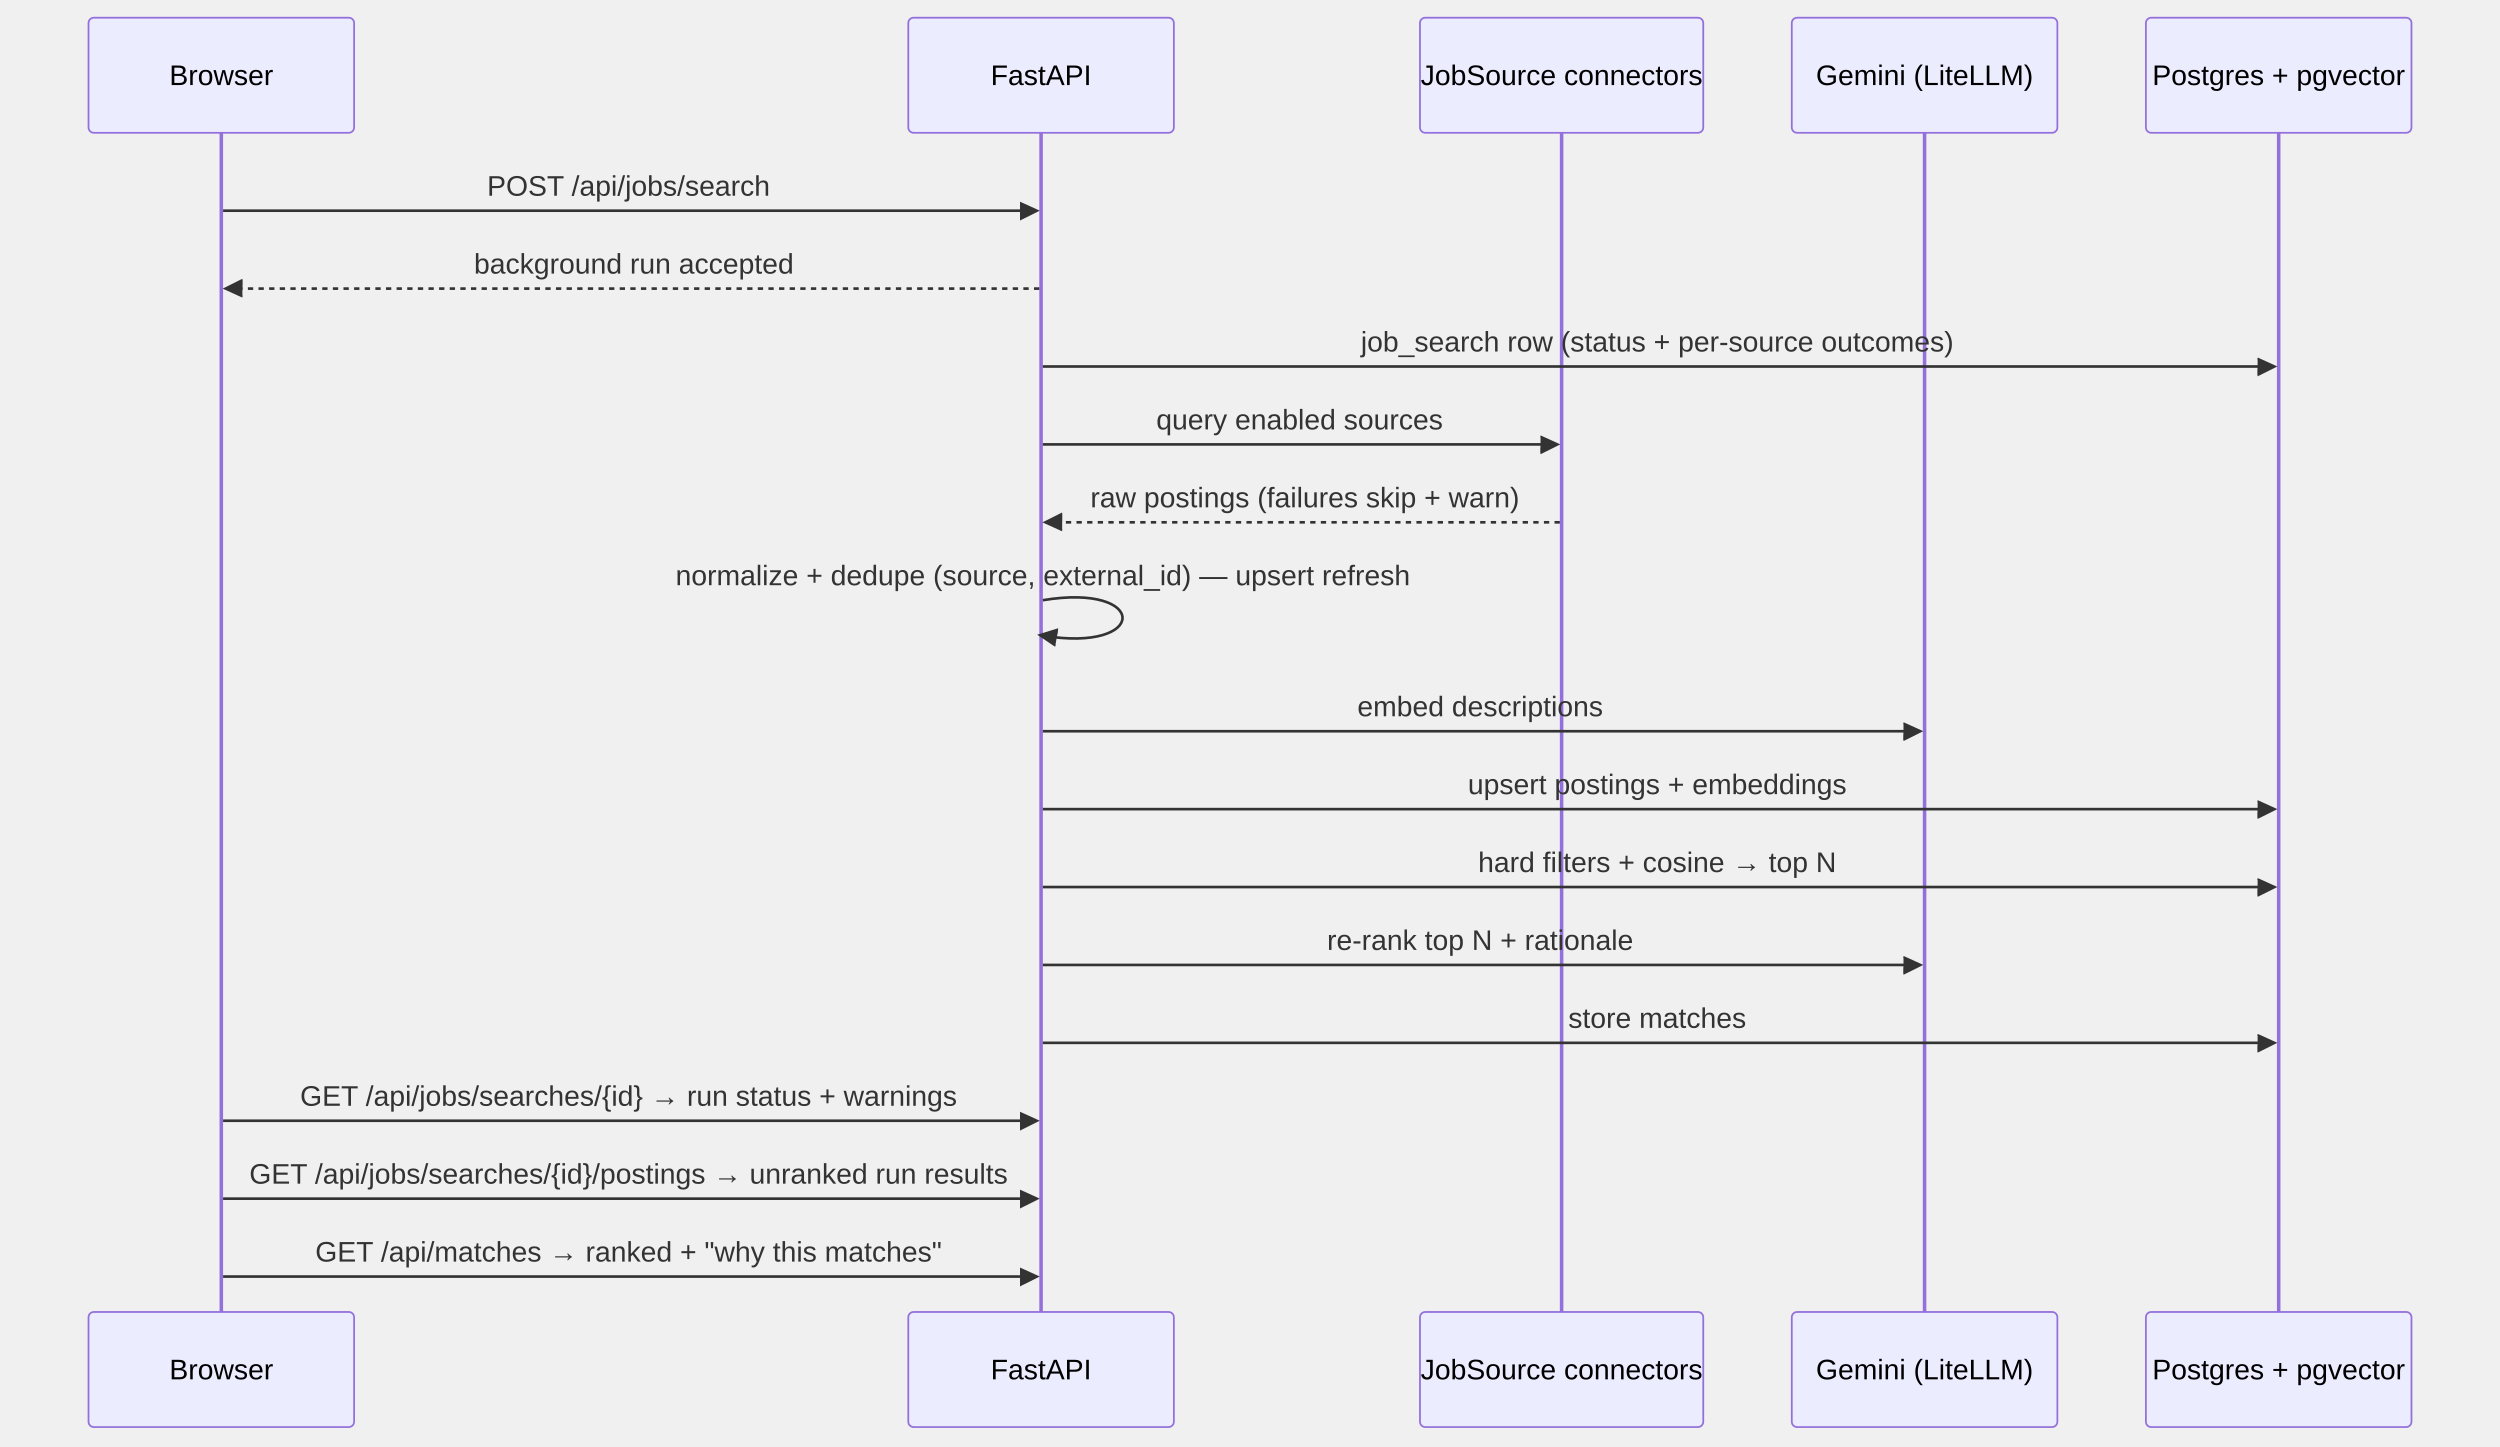
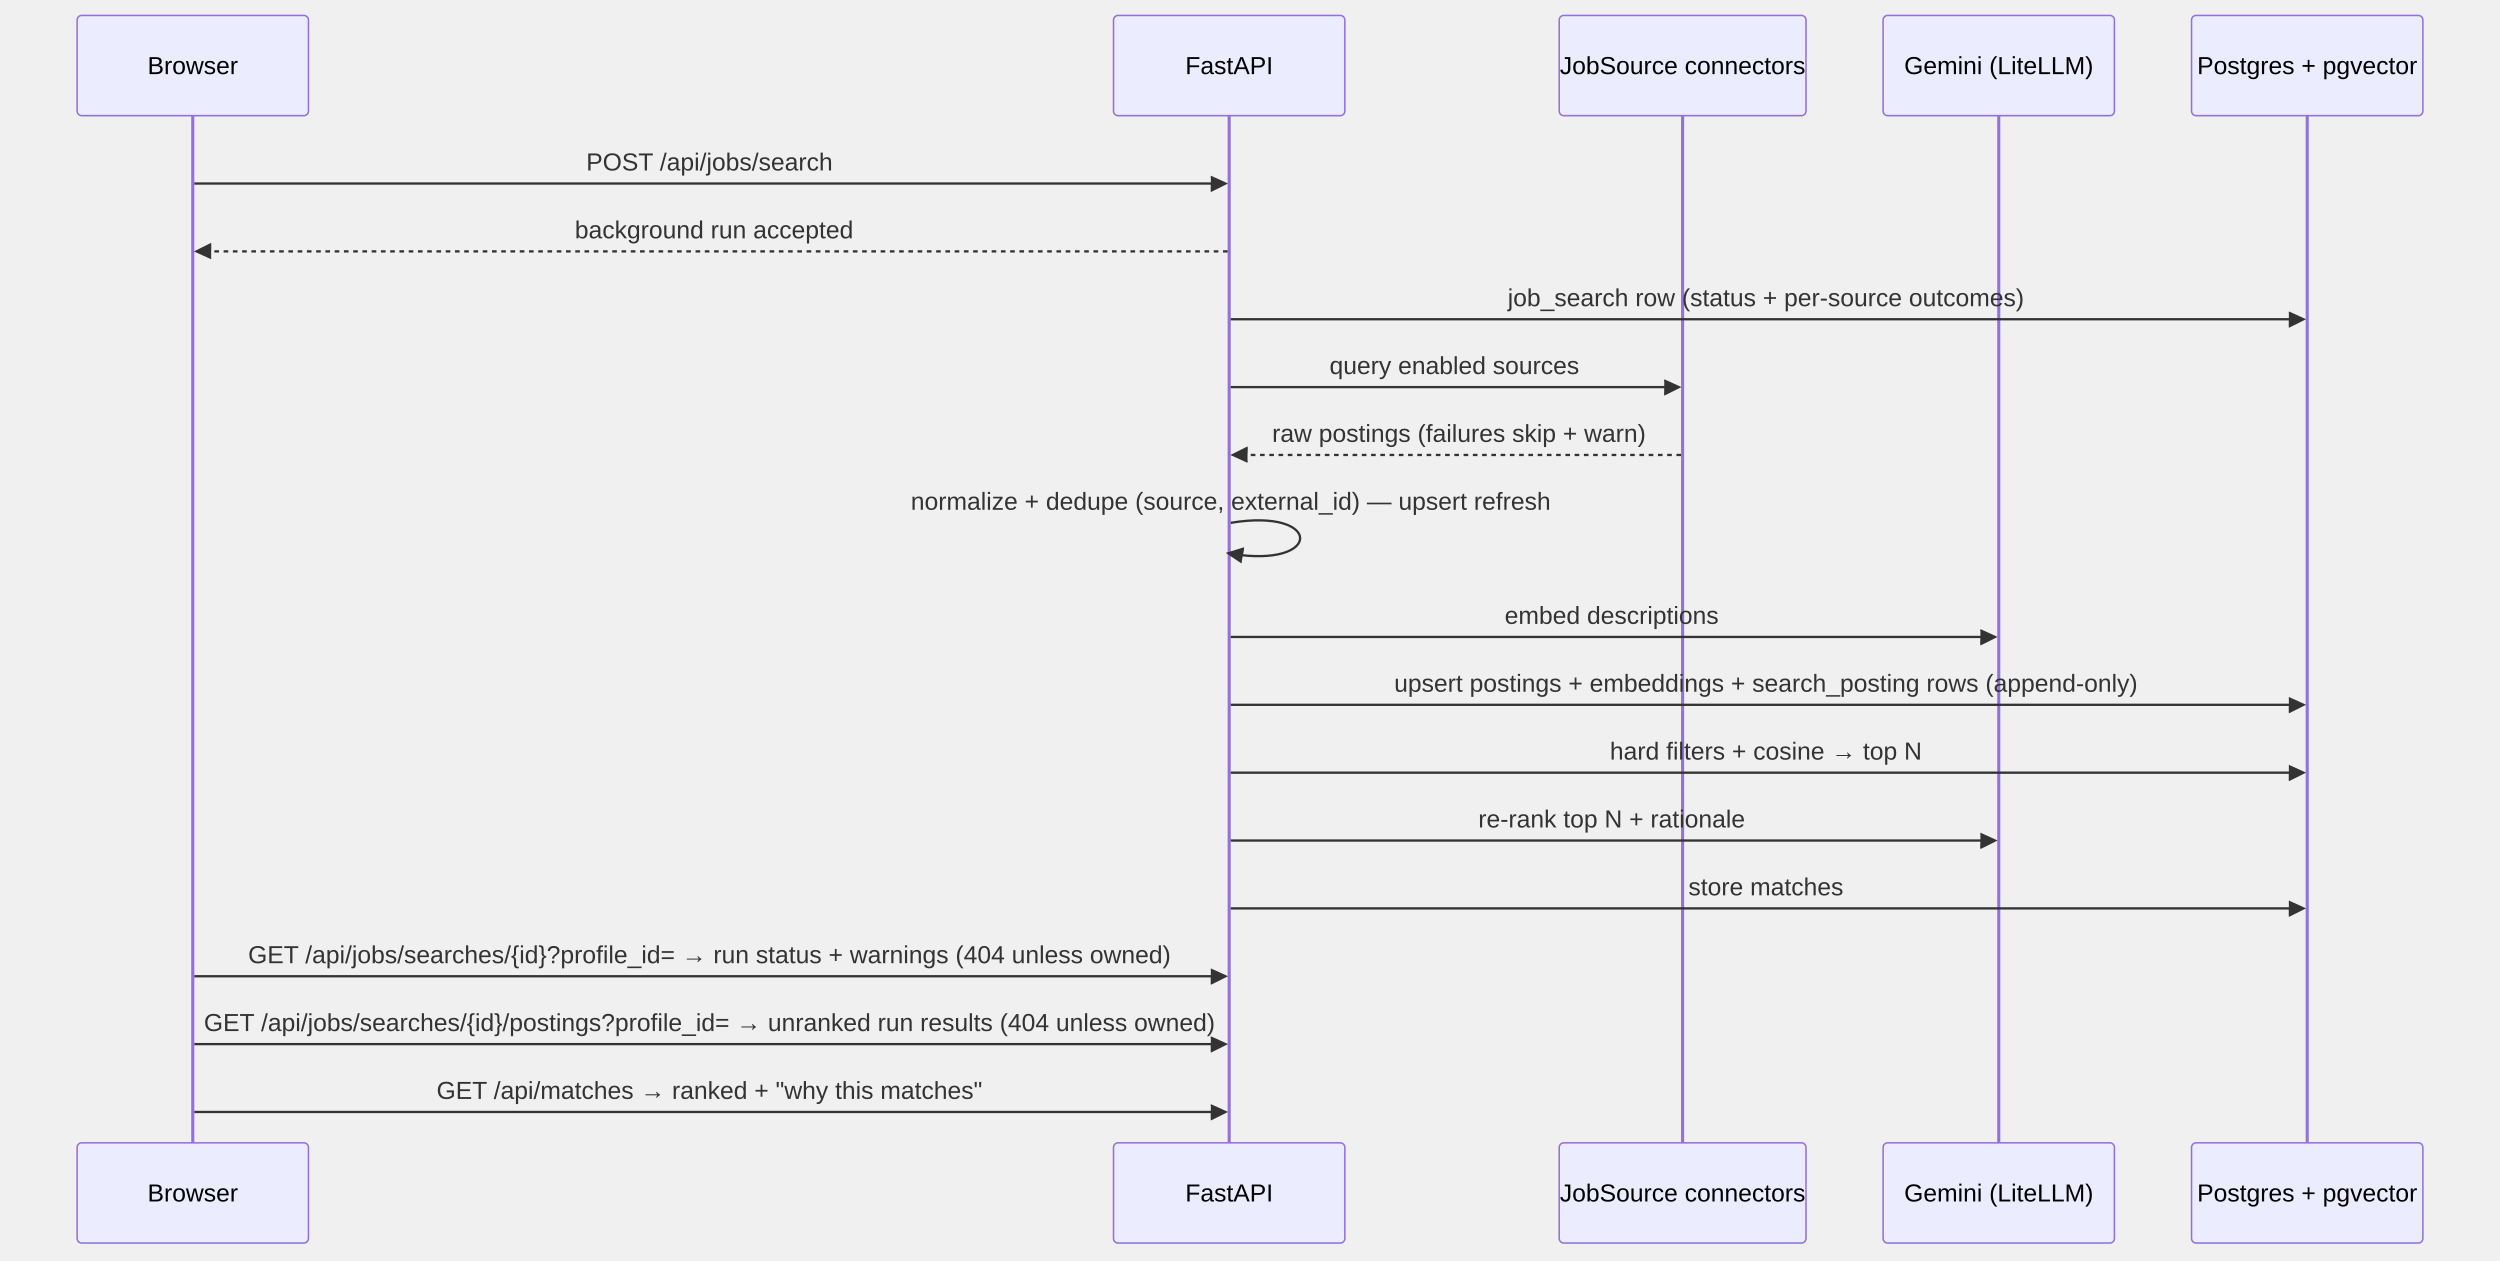
- <svg xmlns="http://www.w3.org/2000/svg" id="my-svg" width="100%" style="max-width: 1412px; background-color: white;" viewBox="-50 -10 1412 817" role="graphics-document document" aria-roledescription="sequence">
+ <svg xmlns="http://www.w3.org/2000/svg" id="my-svg" width="100%" style="max-width: 1621px; background-color: white;" viewBox="-50 -10 1621 817" role="graphics-document document" aria-roledescription="sequence">
  <g>
-     <rect x="1162" y="731" fill="#eaeaea" stroke="#666" width="150" height="65" name="D" rx="3" ry="3" class="actor actor-bottom" />
-     <text x="1237" y="763.5" dominant-baseline="central" alignment-baseline="central" class="actor actor-box" style="text-anchor: middle; font-size: 16px; font-weight: 400;">
-       <tspan x="1237" dy="0">Postgres + pgvector</tspan>
+     <rect x="1371" y="731" fill="#eaeaea" stroke="#666" width="150" height="65" name="D" rx="3" ry="3" class="actor actor-bottom" />
+     <text x="1446" y="763.5" dominant-baseline="central" alignment-baseline="central" class="actor actor-box" style="text-anchor: middle; font-size: 16px; font-weight: 400;">
+       <tspan x="1446" dy="0">Postgres + pgvector</tspan>
    </text>
  </g>
  <g>
-     <rect x="962" y="731" fill="#eaeaea" stroke="#666" width="150" height="65" name="G" rx="3" ry="3" class="actor actor-bottom" />
-     <text x="1037" y="763.5" dominant-baseline="central" alignment-baseline="central" class="actor actor-box" style="text-anchor: middle; font-size: 16px; font-weight: 400;">
-       <tspan x="1037" dy="0">Gemini (LiteLLM)</tspan>
+     <rect x="1171" y="731" fill="#eaeaea" stroke="#666" width="150" height="65" name="G" rx="3" ry="3" class="actor actor-bottom" />
+     <text x="1246" y="763.5" dominant-baseline="central" alignment-baseline="central" class="actor actor-box" style="text-anchor: middle; font-size: 16px; font-weight: 400;">
+       <tspan x="1246" dy="0">Gemini (LiteLLM)</tspan>
    </text>
  </g>
  <g>
-     <rect x="752" y="731" fill="#eaeaea" stroke="#666" width="160" height="65" name="C" rx="3" ry="3" class="actor actor-bottom" />
-     <text x="832" y="763.5" dominant-baseline="central" alignment-baseline="central" class="actor actor-box" style="text-anchor: middle; font-size: 16px; font-weight: 400;">
-       <tspan x="832" dy="0">JobSource connectors</tspan>
+     <rect x="961" y="731" fill="#eaeaea" stroke="#666" width="160" height="65" name="C" rx="3" ry="3" class="actor actor-bottom" />
+     <text x="1041" y="763.5" dominant-baseline="central" alignment-baseline="central" class="actor actor-box" style="text-anchor: middle; font-size: 16px; font-weight: 400;">
+       <tspan x="1041" dy="0">JobSource connectors</tspan>
    </text>
  </g>
  <g>
-     <rect x="463" y="731" fill="#eaeaea" stroke="#666" width="150" height="65" name="A" rx="3" ry="3" class="actor actor-bottom" />
-     <text x="538" y="763.5" dominant-baseline="central" alignment-baseline="central" class="actor actor-box" style="text-anchor: middle; font-size: 16px; font-weight: 400;">
-       <tspan x="538" dy="0">FastAPI</tspan>
+     <rect x="672" y="731" fill="#eaeaea" stroke="#666" width="150" height="65" name="A" rx="3" ry="3" class="actor actor-bottom" />
+     <text x="747" y="763.5" dominant-baseline="central" alignment-baseline="central" class="actor actor-box" style="text-anchor: middle; font-size: 16px; font-weight: 400;">
+       <tspan x="747" dy="0">FastAPI</tspan>
    </text>
  </g>
  <g>
    <rect x="0" y="731" fill="#eaeaea" stroke="#666" width="150" height="65" name="B" rx="3" ry="3" class="actor actor-bottom" />
    <text x="75" y="763.5" dominant-baseline="central" alignment-baseline="central" class="actor actor-box" style="text-anchor: middle; font-size: 16px; font-weight: 400;">
      <tspan x="75" dy="0">Browser</tspan>
    </text>
  </g>
  <g>
-     <line id="actor4" x1="1237" y1="65" x2="1237" y2="731" class="actor-line 200" stroke-width="0.5px" stroke="#999" name="D" data-et="life-line" data-id="D" />
+     <line id="actor4" x1="1446" y1="65" x2="1446" y2="731" class="actor-line 200" stroke-width="0.5px" stroke="#999" name="D" data-et="life-line" data-id="D" />
    <g id="root-4" data-et="participant" data-type="participant" data-id="D">
-       <rect x="1162" y="0" fill="#eaeaea" stroke="#666" width="150" height="65" name="D" rx="3" ry="3" class="actor actor-top" />
-       <text x="1237" y="32.5" dominant-baseline="central" alignment-baseline="central" class="actor actor-box" style="text-anchor: middle; font-size: 16px; font-weight: 400;">
-         <tspan x="1237" dy="0">Postgres + pgvector</tspan>
+       <rect x="1371" y="0" fill="#eaeaea" stroke="#666" width="150" height="65" name="D" rx="3" ry="3" class="actor actor-top" />
+       <text x="1446" y="32.5" dominant-baseline="central" alignment-baseline="central" class="actor actor-box" style="text-anchor: middle; font-size: 16px; font-weight: 400;">
+         <tspan x="1446" dy="0">Postgres + pgvector</tspan>
      </text>
    </g>
  </g>
  <g>
-     <line id="actor3" x1="1037" y1="65" x2="1037" y2="731" class="actor-line 200" stroke-width="0.5px" stroke="#999" name="G" data-et="life-line" data-id="G" />
+     <line id="actor3" x1="1246" y1="65" x2="1246" y2="731" class="actor-line 200" stroke-width="0.5px" stroke="#999" name="G" data-et="life-line" data-id="G" />
    <g id="root-3" data-et="participant" data-type="participant" data-id="G">
-       <rect x="962" y="0" fill="#eaeaea" stroke="#666" width="150" height="65" name="G" rx="3" ry="3" class="actor actor-top" />
-       <text x="1037" y="32.5" dominant-baseline="central" alignment-baseline="central" class="actor actor-box" style="text-anchor: middle; font-size: 16px; font-weight: 400;">
-         <tspan x="1037" dy="0">Gemini (LiteLLM)</tspan>
+       <rect x="1171" y="0" fill="#eaeaea" stroke="#666" width="150" height="65" name="G" rx="3" ry="3" class="actor actor-top" />
+       <text x="1246" y="32.5" dominant-baseline="central" alignment-baseline="central" class="actor actor-box" style="text-anchor: middle; font-size: 16px; font-weight: 400;">
+         <tspan x="1246" dy="0">Gemini (LiteLLM)</tspan>
      </text>
    </g>
  </g>
  <g>
-     <line id="actor2" x1="832" y1="65" x2="832" y2="731" class="actor-line 200" stroke-width="0.5px" stroke="#999" name="C" data-et="life-line" data-id="C" />
+     <line id="actor2" x1="1041" y1="65" x2="1041" y2="731" class="actor-line 200" stroke-width="0.5px" stroke="#999" name="C" data-et="life-line" data-id="C" />
    <g id="root-2" data-et="participant" data-type="participant" data-id="C">
-       <rect x="752" y="0" fill="#eaeaea" stroke="#666" width="160" height="65" name="C" rx="3" ry="3" class="actor actor-top" />
-       <text x="832" y="32.5" dominant-baseline="central" alignment-baseline="central" class="actor actor-box" style="text-anchor: middle; font-size: 16px; font-weight: 400;">
-         <tspan x="832" dy="0">JobSource connectors</tspan>
+       <rect x="961" y="0" fill="#eaeaea" stroke="#666" width="160" height="65" name="C" rx="3" ry="3" class="actor actor-top" />
+       <text x="1041" y="32.5" dominant-baseline="central" alignment-baseline="central" class="actor actor-box" style="text-anchor: middle; font-size: 16px; font-weight: 400;">
+         <tspan x="1041" dy="0">JobSource connectors</tspan>
      </text>
    </g>
  </g>
  <g>
-     <line id="actor1" x1="538" y1="65" x2="538" y2="731" class="actor-line 200" stroke-width="0.5px" stroke="#999" name="A" data-et="life-line" data-id="A" />
+     <line id="actor1" x1="747" y1="65" x2="747" y2="731" class="actor-line 200" stroke-width="0.5px" stroke="#999" name="A" data-et="life-line" data-id="A" />
    <g id="root-1" data-et="participant" data-type="participant" data-id="A">
-       <rect x="463" y="0" fill="#eaeaea" stroke="#666" width="150" height="65" name="A" rx="3" ry="3" class="actor actor-top" />
-       <text x="538" y="32.5" dominant-baseline="central" alignment-baseline="central" class="actor actor-box" style="text-anchor: middle; font-size: 16px; font-weight: 400;">
-         <tspan x="538" dy="0">FastAPI</tspan>
+       <rect x="672" y="0" fill="#eaeaea" stroke="#666" width="150" height="65" name="A" rx="3" ry="3" class="actor actor-top" />
+       <text x="747" y="32.5" dominant-baseline="central" alignment-baseline="central" class="actor actor-box" style="text-anchor: middle; font-size: 16px; font-weight: 400;">
+         <tspan x="747" dy="0">FastAPI</tspan>
      </text>
    </g>
  </g>
  <g>
    <line id="actor0" x1="75" y1="65" x2="75" y2="731" class="actor-line 200" stroke-width="0.5px" stroke="#999" name="B" data-et="life-line" data-id="B" />
    <g id="root-0" data-et="participant" data-type="participant" data-id="B">
      <rect x="0" y="0" fill="#eaeaea" stroke="#666" width="150" height="65" name="B" rx="3" ry="3" class="actor actor-top" />
      <text x="75" y="32.5" dominant-baseline="central" alignment-baseline="central" class="actor actor-box" style="text-anchor: middle; font-size: 16px; font-weight: 400;">
        <tspan x="75" dy="0">Browser</tspan>
      </text>
    </g>
  </g>
  <style>#my-svg{font-family:"trebuchet ms",verdana,arial,sans-serif;font-size:16px;fill:#333;}@keyframes edge-animation-frame{from{stroke-dashoffset:0;}}@keyframes dash{to{stroke-dashoffset:0;}}#my-svg .edge-animation-slow{stroke-dasharray:9,5!important;stroke-dashoffset:900;animation:dash 50s linear infinite;stroke-linecap:round;}#my-svg .edge-animation-fast{stroke-dasharray:9,5!important;stroke-dashoffset:900;animation:dash 20s linear infinite;stroke-linecap:round;}#my-svg .error-icon{fill:#552222;}#my-svg .error-text{fill:#552222;stroke:#552222;}#my-svg .edge-thickness-normal{stroke-width:1px;}#my-svg .edge-thickness-thick{stroke-width:3.5px;}#my-svg .edge-pattern-solid{stroke-dasharray:0;}#my-svg .edge-thickness-invisible{stroke-width:0;fill:none;}#my-svg .edge-pattern-dashed{stroke-dasharray:3;}#my-svg .edge-pattern-dotted{stroke-dasharray:2;}#my-svg .marker{fill:#333333;stroke:#333333;}#my-svg .marker.cross{stroke:#333333;}#my-svg svg{font-family:"trebuchet ms",verdana,arial,sans-serif;font-size:16px;}#my-svg p{margin:0;}#my-svg .actor{stroke:#9370DB;fill:#ECECFF;stroke-width:1;}#my-svg rect.actor.outer-path[data-look="neo"]{filter:drop-shadow(1px 2px 2px rgba(185, 185, 185, 1));}#my-svg rect.note[data-look="neo"]{stroke:#aaaa33;fill:#fff5ad;filter:drop-shadow(1px 2px 2px rgba(185, 185, 185, 1));}#my-svg text.actor&gt;tspan{fill:black;stroke:none;}#my-svg .actor-line{stroke:#9370DB;}#my-svg .innerArc{stroke-width:1.5;stroke-dasharray:none;}#my-svg .messageLine0{stroke-width:1.5;stroke-dasharray:none;stroke:#333;}#my-svg .messageLine1{stroke-width:1.5;stroke-dasharray:2,2;stroke:#333;}#my-svg [id$="-arrowhead"] path{fill:#333;stroke:#333;}#my-svg .sequenceNumber{fill:white;}#my-svg [id$="-sequencenumber"]{fill:#333;}#my-svg [id$="-crosshead"] path{fill:#333;stroke:#333;}#my-svg .messageText{fill:#333;stroke:none;}#my-svg .labelBox{stroke:#9370DB;fill:#ECECFF;filter:none;}#my-svg .labelText,#my-svg .labelText&gt;tspan{fill:black;stroke:none;}#my-svg .loopText,#my-svg .loopText&gt;tspan{fill:black;stroke:none;}#my-svg .sectionTitle,#my-svg .sectionTitle&gt;tspan{fill:black;stroke:none;}#my-svg .loopLine{stroke-width:2px;stroke-dasharray:2,2;stroke:#9370DB;fill:#9370DB;}#my-svg .note{stroke:#aaaa33;fill:#fff5ad;}#my-svg .noteText,#my-svg .noteText&gt;tspan{fill:black;stroke:none;font-weight:normal;}#my-svg .activation0{fill:#f4f4f4;stroke:#666;}#my-svg .activation1{fill:#f4f4f4;stroke:#666;}#my-svg .activation2{fill:#f4f4f4;stroke:#666;}#my-svg .actorPopupMenu{position:absolute;}#my-svg .actorPopupMenuPanel{position:absolute;fill:#ECECFF;box-shadow:0px 8px 16px 0px rgba(0,0,0,0.2);filter:drop-shadow(3px 5px 2px rgb(0 0 0 / 0.4));}#my-svg .actor-man circle,#my-svg line{fill:#ECECFF;stroke-width:2px;}#my-svg g rect.rect{filter:drop-shadow(1px 2px 2px rgba(185, 185, 185, 1));stroke:#9370DB;}#my-svg .node .neo-node{stroke:#9370DB;}#my-svg [data-look="neo"].node rect,#my-svg [data-look="neo"].cluster rect,#my-svg [data-look="neo"].node polygon{stroke:#9370DB;filter:drop-shadow(1px 2px 2px rgba(185, 185, 185, 1));}#my-svg [data-look="neo"].swimlane.cluster rect{filter:none;}#my-svg [data-look="neo"].node path{stroke:#9370DB;stroke-width:1px;}#my-svg [data-look="neo"].node .outer-path{filter:drop-shadow(1px 2px 2px rgba(185, 185, 185, 1));}#my-svg [data-look="neo"].node .neo-line path{stroke:#9370DB;filter:none;}#my-svg [data-look="neo"].node circle{stroke:#9370DB;filter:drop-shadow(1px 2px 2px rgba(185, 185, 185, 1));}#my-svg [data-look="neo"].node circle .state-start{fill:#000000;}#my-svg [data-look="neo"].icon-shape .icon{fill:#9370DB;filter:drop-shadow(1px 2px 2px rgba(185, 185, 185, 1));}#my-svg [data-look="neo"].icon-shape .icon-neo path{stroke:#9370DB;filter:drop-shadow(1px 2px 2px rgba(185, 185, 185, 1));}#my-svg :root{--mermaid-font-family:"trebuchet ms",verdana,arial,sans-serif;}</style>
  <g />
  <defs>
    <symbol id="my-svg-computer" width="24" height="24">
      <path transform="scale(.5)" d="M2 2v13h20v-13h-20zm18 11h-16v-9h16v9zm-10.228 6l.466-1h3.524l.467 1h-4.457zm14.228 3h-24l2-6h2.104l-1.33 4h18.45l-1.297-4h2.073l2 6zm-5-10h-14v-7h14v7z" />
    </symbol>
  </defs>
  <defs>
    <symbol id="my-svg-database" fill-rule="evenodd" clip-rule="evenodd">
      <path transform="scale(.5)" d="M12.258.001l.256.004.255.005.253.008.251.01.249.012.247.015.246.016.242.019.241.02.239.023.236.024.233.027.231.028.229.031.225.032.223.034.22.036.217.038.214.04.211.041.208.043.205.045.201.046.198.048.194.05.191.051.187.053.183.054.18.056.175.057.172.059.168.06.163.061.16.063.155.064.15.066.074.033.073.033.071.034.07.034.069.035.068.035.067.035.066.035.064.036.064.036.062.036.06.036.06.037.058.037.058.037.055.038.055.038.053.038.052.038.051.039.05.039.048.039.047.039.045.04.044.04.043.04.041.04.04.041.039.041.037.041.036.041.034.041.033.042.032.042.03.042.029.042.027.042.026.043.024.043.023.043.021.043.02.043.018.044.017.043.015.044.013.044.012.044.011.045.009.044.007.045.006.045.004.045.002.045.001.045v17l-.001.045-.002.045-.004.045-.006.045-.007.045-.009.044-.011.045-.012.044-.013.044-.015.044-.017.043-.018.044-.02.043-.021.043-.023.043-.024.043-.026.043-.027.042-.029.042-.03.042-.032.042-.033.042-.034.041-.036.041-.037.041-.039.041-.04.041-.041.04-.043.04-.044.04-.045.04-.047.039-.048.039-.05.039-.051.039-.052.038-.053.038-.055.038-.055.038-.058.037-.058.037-.06.037-.06.036-.062.036-.064.036-.064.036-.066.035-.067.035-.068.035-.069.035-.07.034-.071.034-.073.033-.074.033-.15.066-.155.064-.16.063-.163.061-.168.06-.172.059-.175.057-.18.056-.183.054-.187.053-.191.051-.194.05-.198.048-.201.046-.205.045-.208.043-.211.041-.214.04-.217.038-.22.036-.223.034-.225.032-.229.031-.231.028-.233.027-.236.024-.239.023-.241.02-.242.019-.246.016-.247.015-.249.012-.251.01-.253.008-.255.005-.256.004-.258.001-.258-.001-.256-.004-.255-.005-.253-.008-.251-.01-.249-.012-.247-.015-.245-.016-.243-.019-.241-.02-.238-.023-.236-.024-.234-.027-.231-.028-.228-.031-.226-.032-.223-.034-.22-.036-.217-.038-.214-.04-.211-.041-.208-.043-.204-.045-.201-.046-.198-.048-.195-.05-.19-.051-.187-.053-.184-.054-.179-.056-.176-.057-.172-.059-.167-.06-.164-.061-.159-.063-.155-.064-.151-.066-.074-.033-.072-.033-.072-.034-.07-.034-.069-.035-.068-.035-.067-.035-.066-.035-.064-.036-.063-.036-.062-.036-.061-.036-.06-.037-.058-.037-.057-.037-.056-.038-.055-.038-.053-.038-.052-.038-.051-.039-.049-.039-.049-.039-.046-.039-.046-.04-.044-.04-.043-.04-.041-.04-.04-.041-.039-.041-.037-.041-.036-.041-.034-.041-.033-.042-.032-.042-.03-.042-.029-.042-.027-.042-.026-.043-.024-.043-.023-.043-.021-.043-.02-.043-.018-.044-.017-.043-.015-.044-.013-.044-.012-.044-.011-.045-.009-.044-.007-.045-.006-.045-.004-.045-.002-.045-.001-.045v-17l.001-.045.002-.045.004-.045.006-.045.007-.045.009-.044.011-.045.012-.044.013-.044.015-.044.017-.043.018-.044.02-.043.021-.043.023-.043.024-.043.026-.043.027-.042.029-.042.03-.042.032-.042.033-.042.034-.041.036-.041.037-.041.039-.041.04-.041.041-.04.043-.04.044-.04.046-.04.046-.039.049-.039.049-.039.051-.039.052-.038.053-.038.055-.038.056-.038.057-.037.058-.037.06-.037.061-.036.062-.036.063-.036.064-.036.066-.035.067-.035.068-.035.069-.035.07-.034.072-.034.072-.033.074-.033.151-.066.155-.064.159-.063.164-.061.167-.06.172-.059.176-.057.179-.056.184-.054.187-.053.19-.051.195-.05.198-.048.201-.046.204-.045.208-.043.211-.041.214-.04.217-.038.22-.036.223-.034.226-.032.228-.031.231-.028.234-.027.236-.024.238-.023.241-.02.243-.019.245-.016.247-.015.249-.012.251-.01.253-.008.255-.005.256-.004.258-.001.258.001zm-9.258 20.499v.01l.001.021.003.021.004.022.005.021.006.022.007.022.009.023.01.022.011.023.012.023.013.023.015.023.016.024.017.023.018.024.019.024.021.024.022.025.023.024.024.025.052.049.056.05.061.051.066.051.07.051.075.051.079.052.084.052.088.052.092.052.097.052.102.051.105.052.11.052.114.051.119.051.123.051.127.05.131.05.135.05.139.048.144.049.147.047.152.047.155.047.16.045.163.045.167.043.171.043.176.041.178.041.183.039.187.039.19.037.194.035.197.035.202.033.204.031.209.03.212.029.216.027.219.025.222.024.226.021.23.02.233.018.236.016.24.015.243.012.246.01.249.008.253.005.256.004.259.001.26-.001.257-.004.254-.005.25-.008.247-.011.244-.012.241-.014.237-.016.233-.018.231-.021.226-.021.224-.024.22-.026.216-.027.212-.028.21-.031.205-.031.202-.034.198-.034.194-.036.191-.037.187-.039.183-.04.179-.04.175-.042.172-.043.168-.044.163-.045.16-.046.155-.046.152-.047.148-.048.143-.049.139-.049.136-.05.131-.05.126-.05.123-.051.118-.052.114-.051.11-.052.106-.052.101-.052.096-.052.092-.052.088-.053.083-.051.079-.052.074-.052.07-.051.065-.051.06-.051.056-.05.051-.05.023-.024.023-.025.021-.024.02-.024.019-.024.018-.024.017-.024.015-.023.014-.024.013-.023.012-.023.01-.023.01-.022.008-.022.006-.022.006-.022.004-.022.004-.021.001-.021.001-.021v-4.127l-.077.055-.08.053-.083.054-.085.053-.087.052-.09.052-.093.051-.095.05-.097.05-.1.049-.102.049-.105.048-.106.047-.109.047-.111.046-.114.045-.115.045-.118.044-.12.043-.122.042-.124.042-.126.041-.128.04-.13.04-.132.038-.134.038-.135.037-.138.037-.139.035-.142.035-.143.034-.144.033-.147.032-.148.031-.15.03-.151.03-.153.029-.154.027-.156.027-.158.026-.159.025-.161.024-.162.023-.163.022-.165.021-.166.02-.167.019-.169.018-.169.017-.171.016-.173.015-.173.014-.175.013-.175.012-.177.011-.178.01-.179.008-.179.008-.181.006-.182.005-.182.004-.184.003-.184.002h-.37l-.184-.002-.184-.003-.182-.004-.182-.005-.181-.006-.179-.008-.179-.008-.178-.01-.176-.011-.176-.012-.175-.013-.173-.014-.172-.015-.171-.016-.17-.017-.169-.018-.167-.019-.166-.02-.165-.021-.163-.022-.162-.023-.161-.024-.159-.025-.157-.026-.156-.027-.155-.027-.153-.029-.151-.03-.15-.03-.148-.031-.146-.032-.145-.033-.143-.034-.141-.035-.14-.035-.137-.037-.136-.037-.134-.038-.132-.038-.13-.04-.128-.04-.126-.041-.124-.042-.122-.042-.12-.044-.117-.043-.116-.045-.113-.045-.112-.046-.109-.047-.106-.047-.105-.048-.102-.049-.1-.049-.097-.05-.095-.05-.093-.052-.09-.051-.087-.052-.085-.053-.083-.054-.08-.054-.077-.054v4.127zm0-5.654v.011l.001.021.003.021.004.021.005.022.006.022.007.022.009.022.01.022.011.023.012.023.013.023.015.024.016.023.017.024.018.024.019.024.021.024.022.024.023.025.024.024.052.05.056.05.061.05.066.051.07.051.075.052.079.051.084.052.088.052.092.052.097.052.102.052.105.052.11.051.114.051.119.052.123.05.127.051.131.05.135.049.139.049.144.048.147.048.152.047.155.046.16.045.163.045.167.044.171.042.176.042.178.04.183.04.187.038.19.037.194.036.197.034.202.033.204.032.209.03.212.028.216.027.219.025.222.024.226.022.23.02.233.018.236.016.24.014.243.012.246.01.249.008.253.006.256.003.259.001.26-.001.257-.003.254-.006.25-.008.247-.01.244-.012.241-.015.237-.016.233-.018.231-.02.226-.022.224-.024.22-.025.216-.027.212-.029.21-.03.205-.032.202-.033.198-.035.194-.036.191-.037.187-.039.183-.039.179-.041.175-.042.172-.043.168-.044.163-.045.16-.045.155-.047.152-.047.148-.048.143-.048.139-.05.136-.049.131-.05.126-.051.123-.051.118-.051.114-.052.11-.052.106-.052.101-.052.096-.052.092-.052.088-.052.083-.052.079-.052.074-.051.07-.052.065-.051.06-.05.056-.051.051-.049.023-.025.023-.024.021-.025.02-.024.019-.024.018-.024.017-.024.015-.023.014-.023.013-.024.012-.022.01-.023.01-.023.008-.022.006-.022.006-.022.004-.021.004-.022.001-.021.001-.021v-4.139l-.077.054-.08.054-.083.054-.085.052-.087.053-.09.051-.093.051-.095.051-.097.05-.1.049-.102.049-.105.048-.106.047-.109.047-.111.046-.114.045-.115.044-.118.044-.12.044-.122.042-.124.042-.126.041-.128.04-.13.039-.132.039-.134.038-.135.037-.138.036-.139.036-.142.035-.143.033-.144.033-.147.033-.148.031-.15.03-.151.03-.153.028-.154.028-.156.027-.158.026-.159.025-.161.024-.162.023-.163.022-.165.021-.166.02-.167.019-.169.018-.169.017-.171.016-.173.015-.173.014-.175.013-.175.012-.177.011-.178.009-.179.009-.179.007-.181.007-.182.005-.182.004-.184.003-.184.002h-.37l-.184-.002-.184-.003-.182-.004-.182-.005-.181-.007-.179-.007-.179-.009-.178-.009-.176-.011-.176-.012-.175-.013-.173-.014-.172-.015-.171-.016-.17-.017-.169-.018-.167-.019-.166-.02-.165-.021-.163-.022-.162-.023-.161-.024-.159-.025-.157-.026-.156-.027-.155-.028-.153-.028-.151-.03-.15-.03-.148-.031-.146-.033-.145-.033-.143-.033-.141-.035-.14-.036-.137-.036-.136-.037-.134-.038-.132-.039-.13-.039-.128-.04-.126-.041-.124-.042-.122-.043-.12-.043-.117-.044-.116-.044-.113-.046-.112-.046-.109-.046-.106-.047-.105-.048-.102-.049-.1-.049-.097-.05-.095-.051-.093-.051-.09-.051-.087-.053-.085-.052-.083-.054-.08-.054-.077-.054v4.139zm0-5.666v.011l.001.02.003.022.004.021.005.022.006.021.007.022.009.023.01.022.011.023.012.023.013.023.015.023.016.024.017.024.018.023.019.024.021.025.022.024.023.024.024.025.052.05.056.05.061.05.066.051.07.051.075.052.079.051.084.052.088.052.092.052.097.052.102.052.105.051.11.052.114.051.119.051.123.051.127.05.131.05.135.05.139.049.144.048.147.048.152.047.155.046.16.045.163.045.167.043.171.043.176.042.178.04.183.04.187.038.19.037.194.036.197.034.202.033.204.032.209.03.212.028.216.027.219.025.222.024.226.021.23.02.233.018.236.017.24.014.243.012.246.01.249.008.253.006.256.003.259.001.26-.001.257-.003.254-.006.25-.008.247-.01.244-.013.241-.014.237-.016.233-.018.231-.02.226-.022.224-.024.22-.025.216-.027.212-.029.21-.03.205-.032.202-.033.198-.035.194-.036.191-.037.187-.039.183-.039.179-.041.175-.042.172-.043.168-.044.163-.045.16-.045.155-.047.152-.047.148-.048.143-.049.139-.049.136-.049.131-.051.126-.05.123-.051.118-.052.114-.051.11-.052.106-.052.101-.052.096-.052.092-.052.088-.052.083-.052.079-.052.074-.052.07-.051.065-.051.06-.051.056-.05.051-.049.023-.025.023-.025.021-.024.02-.024.019-.024.018-.024.017-.024.015-.023.014-.024.013-.023.012-.023.01-.022.01-.023.008-.022.006-.022.006-.022.004-.022.004-.021.001-.021.001-.021v-4.153l-.077.054-.08.054-.083.053-.085.053-.087.053-.09.051-.093.051-.095.051-.097.05-.1.049-.102.048-.105.048-.106.048-.109.046-.111.046-.114.046-.115.044-.118.044-.12.043-.122.043-.124.042-.126.041-.128.04-.13.039-.132.039-.134.038-.135.037-.138.036-.139.036-.142.034-.143.034-.144.033-.147.032-.148.032-.15.03-.151.03-.153.028-.154.028-.156.027-.158.026-.159.024-.161.024-.162.023-.163.023-.165.021-.166.02-.167.019-.169.018-.169.017-.171.016-.173.015-.173.014-.175.013-.175.012-.177.01-.178.01-.179.009-.179.007-.181.006-.182.006-.182.004-.184.003-.184.001-.185.001-.185-.001-.184-.001-.184-.003-.182-.004-.182-.006-.181-.006-.179-.007-.179-.009-.178-.01-.176-.01-.176-.012-.175-.013-.173-.014-.172-.015-.171-.016-.17-.017-.169-.018-.167-.019-.166-.02-.165-.021-.163-.023-.162-.023-.161-.024-.159-.024-.157-.026-.156-.027-.155-.028-.153-.028-.151-.03-.15-.03-.148-.032-.146-.032-.145-.033-.143-.034-.141-.034-.14-.036-.137-.036-.136-.037-.134-.038-.132-.039-.13-.039-.128-.041-.126-.041-.124-.041-.122-.043-.12-.043-.117-.044-.116-.044-.113-.046-.112-.046-.109-.046-.106-.048-.105-.048-.102-.048-.1-.05-.097-.049-.095-.051-.093-.051-.09-.052-.087-.052-.085-.053-.083-.053-.08-.054-.077-.054v4.153zm8.74-8.179l-.257.004-.254.005-.25.008-.247.011-.244.012-.241.014-.237.016-.233.018-.231.021-.226.022-.224.023-.22.026-.216.027-.212.028-.21.031-.205.032-.202.033-.198.034-.194.036-.191.038-.187.038-.183.04-.179.041-.175.042-.172.043-.168.043-.163.045-.16.046-.155.046-.152.048-.148.048-.143.048-.139.049-.136.05-.131.05-.126.051-.123.051-.118.051-.114.052-.11.052-.106.052-.101.052-.096.052-.092.052-.088.052-.083.052-.079.052-.074.051-.07.052-.065.051-.06.05-.056.05-.051.05-.023.025-.023.024-.021.024-.02.025-.019.024-.018.024-.017.023-.015.024-.014.023-.013.023-.012.023-.01.023-.01.022-.008.022-.006.023-.006.021-.004.022-.004.021-.001.021-.001.021.001.021.001.021.004.021.004.022.006.021.006.023.008.022.01.022.01.023.012.023.013.023.014.023.015.024.017.023.018.024.019.024.02.025.021.024.023.024.023.025.051.05.056.05.06.05.065.051.07.052.074.051.079.052.083.052.088.052.092.052.096.052.101.052.106.052.11.052.114.052.118.051.123.051.126.051.131.05.136.05.139.049.143.048.148.048.152.048.155.046.16.046.163.045.168.043.172.043.175.042.179.041.183.04.187.038.191.038.194.036.198.034.202.033.205.032.21.031.212.028.216.027.22.026.224.023.226.022.231.021.233.018.237.016.241.014.244.012.247.011.25.008.254.005.257.004.26.001.26-.001.257-.004.254-.005.25-.008.247-.011.244-.012.241-.014.237-.016.233-.018.231-.021.226-.022.224-.023.22-.026.216-.027.212-.028.21-.031.205-.032.202-.033.198-.034.194-.036.191-.038.187-.038.183-.04.179-.041.175-.042.172-.043.168-.043.163-.045.16-.046.155-.046.152-.048.148-.048.143-.048.139-.049.136-.05.131-.05.126-.051.123-.051.118-.051.114-.052.11-.052.106-.052.101-.052.096-.052.092-.052.088-.052.083-.052.079-.052.074-.051.07-.052.065-.051.06-.05.056-.05.051-.05.023-.025.023-.024.021-.024.02-.025.019-.024.018-.024.017-.023.015-.024.014-.023.013-.023.012-.023.01-.023.01-.022.008-.022.006-.023.006-.021.004-.022.004-.021.001-.021.001-.021-.001-.021-.001-.021-.004-.021-.004-.022-.006-.021-.006-.023-.008-.022-.01-.022-.01-.023-.012-.023-.013-.023-.014-.023-.015-.024-.017-.023-.018-.024-.019-.024-.02-.025-.021-.024-.023-.024-.023-.025-.051-.05-.056-.05-.06-.05-.065-.051-.07-.052-.074-.051-.079-.052-.083-.052-.088-.052-.092-.052-.096-.052-.101-.052-.106-.052-.11-.052-.114-.052-.118-.051-.123-.051-.126-.051-.131-.05-.136-.05-.139-.049-.143-.048-.148-.048-.152-.048-.155-.046-.16-.046-.163-.045-.168-.043-.172-.043-.175-.042-.179-.041-.183-.04-.187-.038-.191-.038-.194-.036-.198-.034-.202-.033-.205-.032-.21-.031-.212-.028-.216-.027-.22-.026-.224-.023-.226-.022-.231-.021-.233-.018-.237-.016-.241-.014-.244-.012-.247-.011-.25-.008-.254-.005-.257-.004-.26-.001-.26.001z" />
    </symbol>
  </defs>
  <defs>
    <symbol id="my-svg-clock" width="24" height="24">
      <path transform="scale(.5)" d="M12 2c5.514 0 10 4.486 10 10s-4.486 10-10 10-10-4.486-10-10 4.486-10 10-10zm0-2c-6.627 0-12 5.373-12 12s5.373 12 12 12 12-5.373 12-12-5.373-12-12-12zm5.848 12.459c.202.038.202.333.001.372-1.907.361-6.045 1.111-6.547 1.111-.719 0-1.301-.582-1.301-1.301 0-.512.77-5.447 1.125-7.445.034-.192.312-.181.343.014l.985 6.238 5.394 1.011z" />
    </symbol>
  </defs>
  <defs>
    <marker id="my-svg-arrowhead" refX="7.9" refY="5" markerUnits="userSpaceOnUse" markerWidth="12" markerHeight="12" orient="auto-start-reverse">
      <path d="M -1 0 L 10 5 L 0 10 z" />
    </marker>
  </defs>
  <defs>
    <marker id="my-svg-crosshead" markerWidth="15" markerHeight="8" orient="auto" refX="4" refY="4.5">
      <path fill="none" stroke="#000000" stroke-width="1pt" d="M 1,2 L 6,7 M 6,2 L 1,7" style="stroke-dasharray: 0, 0;" />
    </marker>
  </defs>
  <defs>
    <marker id="my-svg-filled-head" refX="15.5" refY="7" markerWidth="20" markerHeight="28" orient="auto">
      <path d="M 18,7 L9,13 L14,7 L9,1 Z" />
    </marker>
  </defs>
  <defs>
    <marker id="my-svg-sequencenumber" refX="15" refY="15" markerWidth="60" markerHeight="40" orient="auto">
      <circle cx="15" cy="15" r="6" />
    </marker>
  </defs>
  <defs>
    <marker id="my-svg-solidTopArrowHead" refX="7.9" refY="7.25" markerUnits="userSpaceOnUse" markerWidth="12" markerHeight="12" orient="auto-start-reverse">
      <path d="M 0 0 L 10 8 L 0 8 z" />
    </marker>
  </defs>
  <defs>
    <marker id="my-svg-solidBottomArrowHead" refX="7.9" refY="0.75" markerUnits="userSpaceOnUse" markerWidth="12" markerHeight="12" orient="auto-start-reverse">
      <path d="M 0 0 L 10 0 L 0 8 z" />
    </marker>
  </defs>
  <defs>
    <marker id="my-svg-stickTopArrowHead" refX="7.5" refY="7" markerUnits="userSpaceOnUse" markerWidth="12" markerHeight="12" orient="auto-start-reverse">
      <path d="M 0 0 L 7 7" stroke="black" stroke-width="1.5" fill="none" />
    </marker>
  </defs>
  <defs>
    <marker id="my-svg-stickBottomArrowHead" refX="7.5" refY="0" markerUnits="userSpaceOnUse" markerWidth="12" markerHeight="12" orient="auto-start-reverse">
      <path d="M 0 7 L 7 0" stroke="black" stroke-width="1.5" fill="none" />
    </marker>
  </defs>
-   <text x="305" y="80" text-anchor="middle" dominant-baseline="middle" alignment-baseline="middle" class="messageText" dy="1em" style="font-size: 16px; font-weight: 400;">POST /api/jobs/search</text>
-   <line x1="76" y1="109" x2="534" y2="109" class="messageLine0" data-et="message" data-id="i0" data-from="B" data-to="A" stroke-width="2" stroke="none" marker-end="url(#my-svg-arrowhead)" style="fill: none;" />
-   <text x="308" y="124" text-anchor="middle" dominant-baseline="middle" alignment-baseline="middle" class="messageText" dy="1em" style="font-size: 16px; font-weight: 400;">background run accepted</text>
-   <line x1="537" y1="153" x2="79" y2="153" class="messageLine1" data-et="message" data-id="i1" data-from="A" data-to="B" stroke-width="2" stroke="none" marker-end="url(#my-svg-arrowhead)" style="stroke-dasharray: 3, 3; fill: none;" />
-   <text x="886" y="168" text-anchor="middle" dominant-baseline="middle" alignment-baseline="middle" class="messageText" dy="1em" style="font-size: 16px; font-weight: 400;">job_search row (status + per-source outcomes)</text>
-   <line x1="539" y1="197" x2="1233" y2="197" class="messageLine0" data-et="message" data-id="i2" data-from="A" data-to="D" stroke-width="2" stroke="none" marker-end="url(#my-svg-arrowhead)" style="fill: none;" />
-   <text x="684" y="212" text-anchor="middle" dominant-baseline="middle" alignment-baseline="middle" class="messageText" dy="1em" style="font-size: 16px; font-weight: 400;">query enabled sources</text>
-   <line x1="539" y1="241" x2="828" y2="241" class="messageLine0" data-et="message" data-id="i3" data-from="A" data-to="C" stroke-width="2" stroke="none" marker-end="url(#my-svg-arrowhead)" style="fill: none;" />
-   <text x="687" y="256" text-anchor="middle" dominant-baseline="middle" alignment-baseline="middle" class="messageText" dy="1em" style="font-size: 16px; font-weight: 400;">raw postings (failures skip + warn)</text>
-   <line x1="831" y1="285" x2="542" y2="285" class="messageLine1" data-et="message" data-id="i4" data-from="C" data-to="A" stroke-width="2" stroke="none" marker-end="url(#my-svg-arrowhead)" style="stroke-dasharray: 3, 3; fill: none;" />
-   <text x="539" y="300" text-anchor="middle" dominant-baseline="middle" alignment-baseline="middle" class="messageText" dy="1em" style="font-size: 16px; font-weight: 400;">normalize + dedupe (source, external_id) — upsert refresh</text>
-   <path d="M 539,329 C 599,319 599,359 539,349" class="messageLine0" data-et="message" data-id="i5" data-from="A" data-to="A" stroke-width="2" stroke="none" marker-end="url(#my-svg-arrowhead)" style="fill: none;" />
-   <text x="786" y="374" text-anchor="middle" dominant-baseline="middle" alignment-baseline="middle" class="messageText" dy="1em" style="font-size: 16px; font-weight: 400;">embed descriptions</text>
-   <line x1="539" y1="403" x2="1033" y2="403" class="messageLine0" data-et="message" data-id="i6" data-from="A" data-to="G" stroke-width="2" stroke="none" marker-end="url(#my-svg-arrowhead)" style="fill: none;" />
-   <text x="886" y="418" text-anchor="middle" dominant-baseline="middle" alignment-baseline="middle" class="messageText" dy="1em" style="font-size: 16px; font-weight: 400;">upsert postings + embeddings</text>
-   <line x1="539" y1="447" x2="1233" y2="447" class="messageLine0" data-et="message" data-id="i7" data-from="A" data-to="D" stroke-width="2" stroke="none" marker-end="url(#my-svg-arrowhead)" style="fill: none;" />
-   <text x="886" y="462" text-anchor="middle" dominant-baseline="middle" alignment-baseline="middle" class="messageText" dy="1em" style="font-size: 16px; font-weight: 400;">hard filters + cosine → top N</text>
-   <line x1="539" y1="491" x2="1233" y2="491" class="messageLine0" data-et="message" data-id="i8" data-from="A" data-to="D" stroke-width="2" stroke="none" marker-end="url(#my-svg-arrowhead)" style="fill: none;" />
-   <text x="786" y="506" text-anchor="middle" dominant-baseline="middle" alignment-baseline="middle" class="messageText" dy="1em" style="font-size: 16px; font-weight: 400;">re-rank top N + rationale</text>
-   <line x1="539" y1="535" x2="1033" y2="535" class="messageLine0" data-et="message" data-id="i9" data-from="A" data-to="G" stroke-width="2" stroke="none" marker-end="url(#my-svg-arrowhead)" style="fill: none;" />
-   <text x="886" y="550" text-anchor="middle" dominant-baseline="middle" alignment-baseline="middle" class="messageText" dy="1em" style="font-size: 16px; font-weight: 400;">store matches</text>
-   <line x1="539" y1="579" x2="1233" y2="579" class="messageLine0" data-et="message" data-id="i10" data-from="A" data-to="D" stroke-width="2" stroke="none" marker-end="url(#my-svg-arrowhead)" style="fill: none;" />
-   <text x="305" y="594" text-anchor="middle" dominant-baseline="middle" alignment-baseline="middle" class="messageText" dy="1em" style="font-size: 16px; font-weight: 400;">GET /api/jobs/searches/{id} → run status + warnings</text>
-   <line x1="76" y1="623" x2="534" y2="623" class="messageLine0" data-et="message" data-id="i11" data-from="B" data-to="A" stroke-width="2" stroke="none" marker-end="url(#my-svg-arrowhead)" style="fill: none;" />
-   <text x="305" y="638" text-anchor="middle" dominant-baseline="middle" alignment-baseline="middle" class="messageText" dy="1em" style="font-size: 16px; font-weight: 400;">GET /api/jobs/searches/{id}/postings → unranked run results</text>
-   <line x1="76" y1="667" x2="534" y2="667" class="messageLine0" data-et="message" data-id="i12" data-from="B" data-to="A" stroke-width="2" stroke="none" marker-end="url(#my-svg-arrowhead)" style="fill: none;" />
-   <text x="305" y="682" text-anchor="middle" dominant-baseline="middle" alignment-baseline="middle" class="messageText" dy="1em" style="font-size: 16px; font-weight: 400;">GET /api/matches → ranked + "why this matches"</text>
-   <line x1="76" y1="711" x2="534" y2="711" class="messageLine0" data-et="message" data-id="i13" data-from="B" data-to="A" stroke-width="2" stroke="none" marker-end="url(#my-svg-arrowhead)" style="fill: none;" />
+   <text x="410" y="80" text-anchor="middle" dominant-baseline="middle" alignment-baseline="middle" class="messageText" dy="1em" style="font-size: 16px; font-weight: 400;">POST /api/jobs/search</text>
+   <line x1="76" y1="109" x2="743" y2="109" class="messageLine0" data-et="message" data-id="i0" data-from="B" data-to="A" stroke-width="2" stroke="none" marker-end="url(#my-svg-arrowhead)" style="fill: none;" />
+   <text x="413" y="124" text-anchor="middle" dominant-baseline="middle" alignment-baseline="middle" class="messageText" dy="1em" style="font-size: 16px; font-weight: 400;">background run accepted</text>
+   <line x1="746" y1="153" x2="79" y2="153" class="messageLine1" data-et="message" data-id="i1" data-from="A" data-to="B" stroke-width="2" stroke="none" marker-end="url(#my-svg-arrowhead)" style="stroke-dasharray: 3, 3; fill: none;" />
+   <text x="1095" y="168" text-anchor="middle" dominant-baseline="middle" alignment-baseline="middle" class="messageText" dy="1em" style="font-size: 16px; font-weight: 400;">job_search row (status + per-source outcomes)</text>
+   <line x1="748" y1="197" x2="1442" y2="197" class="messageLine0" data-et="message" data-id="i2" data-from="A" data-to="D" stroke-width="2" stroke="none" marker-end="url(#my-svg-arrowhead)" style="fill: none;" />
+   <text x="893" y="212" text-anchor="middle" dominant-baseline="middle" alignment-baseline="middle" class="messageText" dy="1em" style="font-size: 16px; font-weight: 400;">query enabled sources</text>
+   <line x1="748" y1="241" x2="1037" y2="241" class="messageLine0" data-et="message" data-id="i3" data-from="A" data-to="C" stroke-width="2" stroke="none" marker-end="url(#my-svg-arrowhead)" style="fill: none;" />
+   <text x="896" y="256" text-anchor="middle" dominant-baseline="middle" alignment-baseline="middle" class="messageText" dy="1em" style="font-size: 16px; font-weight: 400;">raw postings (failures skip + warn)</text>
+   <line x1="1040" y1="285" x2="751" y2="285" class="messageLine1" data-et="message" data-id="i4" data-from="C" data-to="A" stroke-width="2" stroke="none" marker-end="url(#my-svg-arrowhead)" style="stroke-dasharray: 3, 3; fill: none;" />
+   <text x="748" y="300" text-anchor="middle" dominant-baseline="middle" alignment-baseline="middle" class="messageText" dy="1em" style="font-size: 16px; font-weight: 400;">normalize + dedupe (source, external_id) — upsert refresh</text>
+   <path d="M 748,329 C 808,319 808,359 748,349" class="messageLine0" data-et="message" data-id="i5" data-from="A" data-to="A" stroke-width="2" stroke="none" marker-end="url(#my-svg-arrowhead)" style="fill: none;" />
+   <text x="995" y="374" text-anchor="middle" dominant-baseline="middle" alignment-baseline="middle" class="messageText" dy="1em" style="font-size: 16px; font-weight: 400;">embed descriptions</text>
+   <line x1="748" y1="403" x2="1242" y2="403" class="messageLine0" data-et="message" data-id="i6" data-from="A" data-to="G" stroke-width="2" stroke="none" marker-end="url(#my-svg-arrowhead)" style="fill: none;" />
+   <text x="1095" y="418" text-anchor="middle" dominant-baseline="middle" alignment-baseline="middle" class="messageText" dy="1em" style="font-size: 16px; font-weight: 400;">upsert postings + embeddings + search_posting rows (append-only)</text>
+   <line x1="748" y1="447" x2="1442" y2="447" class="messageLine0" data-et="message" data-id="i7" data-from="A" data-to="D" stroke-width="2" stroke="none" marker-end="url(#my-svg-arrowhead)" style="fill: none;" />
+   <text x="1095" y="462" text-anchor="middle" dominant-baseline="middle" alignment-baseline="middle" class="messageText" dy="1em" style="font-size: 16px; font-weight: 400;">hard filters + cosine → top N</text>
+   <line x1="748" y1="491" x2="1442" y2="491" class="messageLine0" data-et="message" data-id="i8" data-from="A" data-to="D" stroke-width="2" stroke="none" marker-end="url(#my-svg-arrowhead)" style="fill: none;" />
+   <text x="995" y="506" text-anchor="middle" dominant-baseline="middle" alignment-baseline="middle" class="messageText" dy="1em" style="font-size: 16px; font-weight: 400;">re-rank top N + rationale</text>
+   <line x1="748" y1="535" x2="1242" y2="535" class="messageLine0" data-et="message" data-id="i9" data-from="A" data-to="G" stroke-width="2" stroke="none" marker-end="url(#my-svg-arrowhead)" style="fill: none;" />
+   <text x="1095" y="550" text-anchor="middle" dominant-baseline="middle" alignment-baseline="middle" class="messageText" dy="1em" style="font-size: 16px; font-weight: 400;">store matches</text>
+   <line x1="748" y1="579" x2="1442" y2="579" class="messageLine0" data-et="message" data-id="i10" data-from="A" data-to="D" stroke-width="2" stroke="none" marker-end="url(#my-svg-arrowhead)" style="fill: none;" />
+   <text x="410" y="594" text-anchor="middle" dominant-baseline="middle" alignment-baseline="middle" class="messageText" dy="1em" style="font-size: 16px; font-weight: 400;">GET /api/jobs/searches/{id}?profile_id= → run status + warnings (404 unless owned)</text>
+   <line x1="76" y1="623" x2="743" y2="623" class="messageLine0" data-et="message" data-id="i11" data-from="B" data-to="A" stroke-width="2" stroke="none" marker-end="url(#my-svg-arrowhead)" style="fill: none;" />
+   <text x="410" y="638" text-anchor="middle" dominant-baseline="middle" alignment-baseline="middle" class="messageText" dy="1em" style="font-size: 16px; font-weight: 400;">GET /api/jobs/searches/{id}/postings?profile_id= → unranked run results (404 unless owned)</text>
+   <line x1="76" y1="667" x2="743" y2="667" class="messageLine0" data-et="message" data-id="i12" data-from="B" data-to="A" stroke-width="2" stroke="none" marker-end="url(#my-svg-arrowhead)" style="fill: none;" />
+   <text x="410" y="682" text-anchor="middle" dominant-baseline="middle" alignment-baseline="middle" class="messageText" dy="1em" style="font-size: 16px; font-weight: 400;">GET /api/matches → ranked + "why this matches"</text>
+   <line x1="76" y1="711" x2="743" y2="711" class="messageLine0" data-et="message" data-id="i13" data-from="B" data-to="A" stroke-width="2" stroke="none" marker-end="url(#my-svg-arrowhead)" style="fill: none;" />
</svg>
